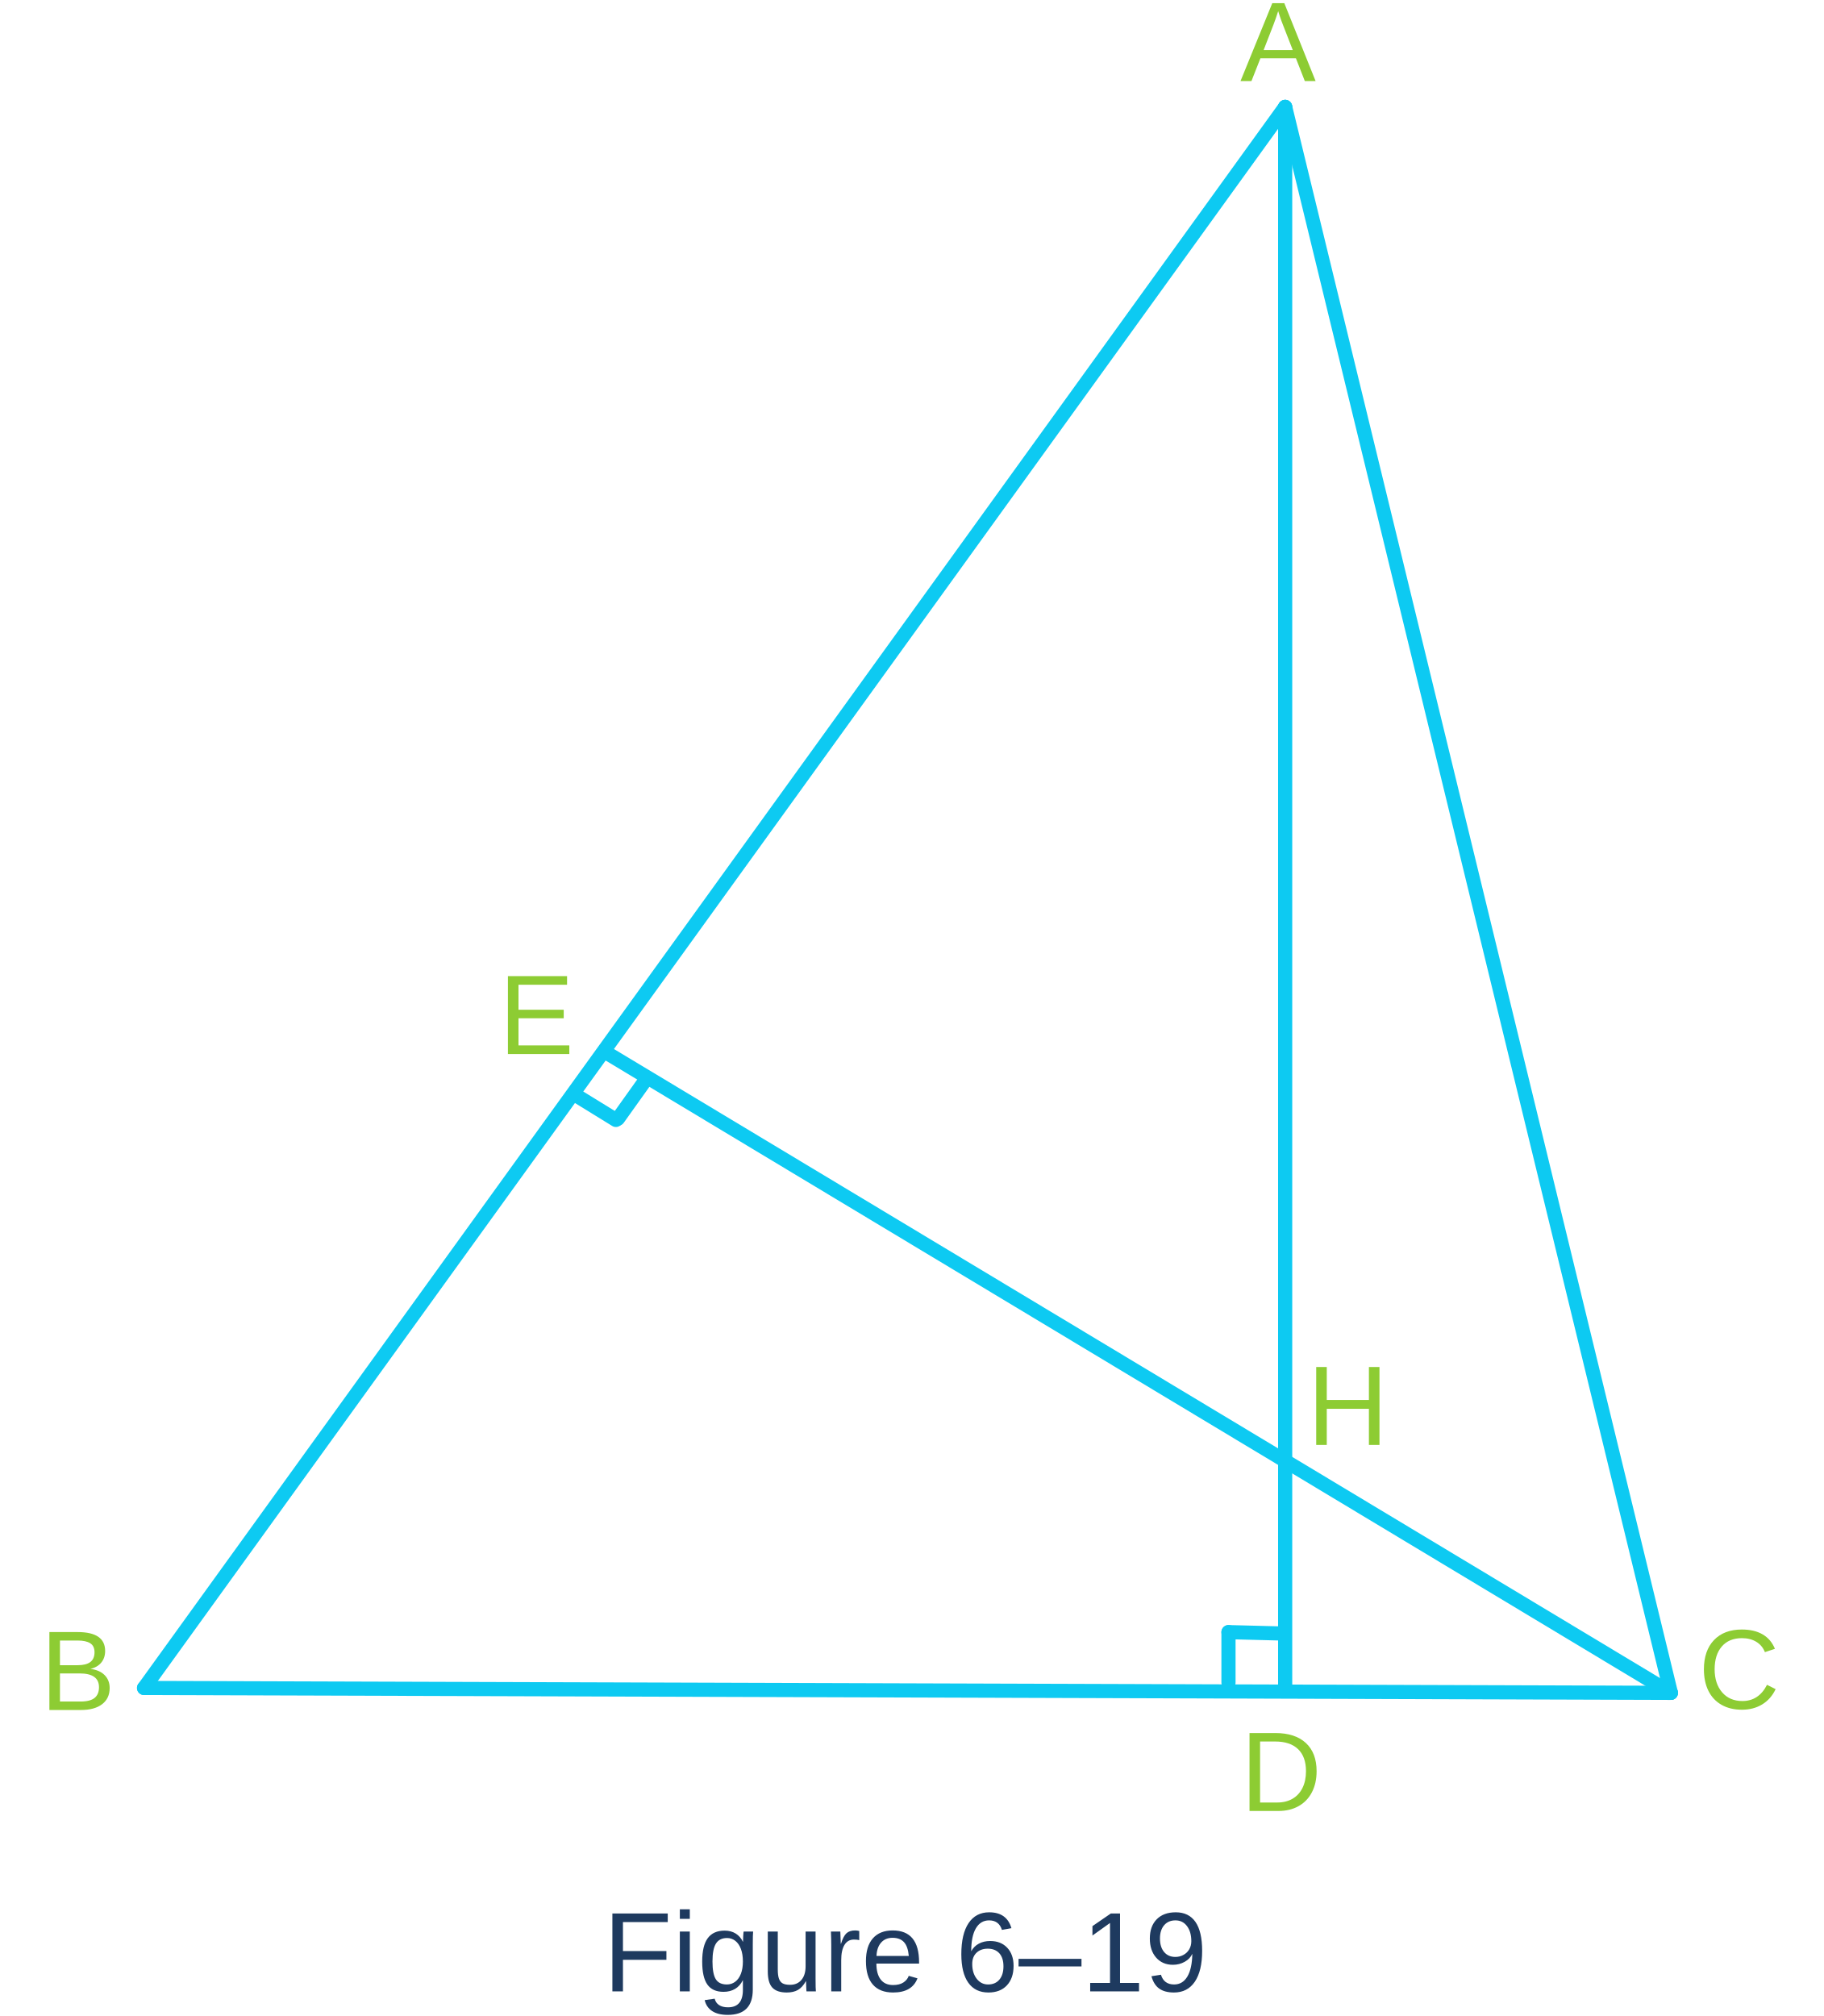
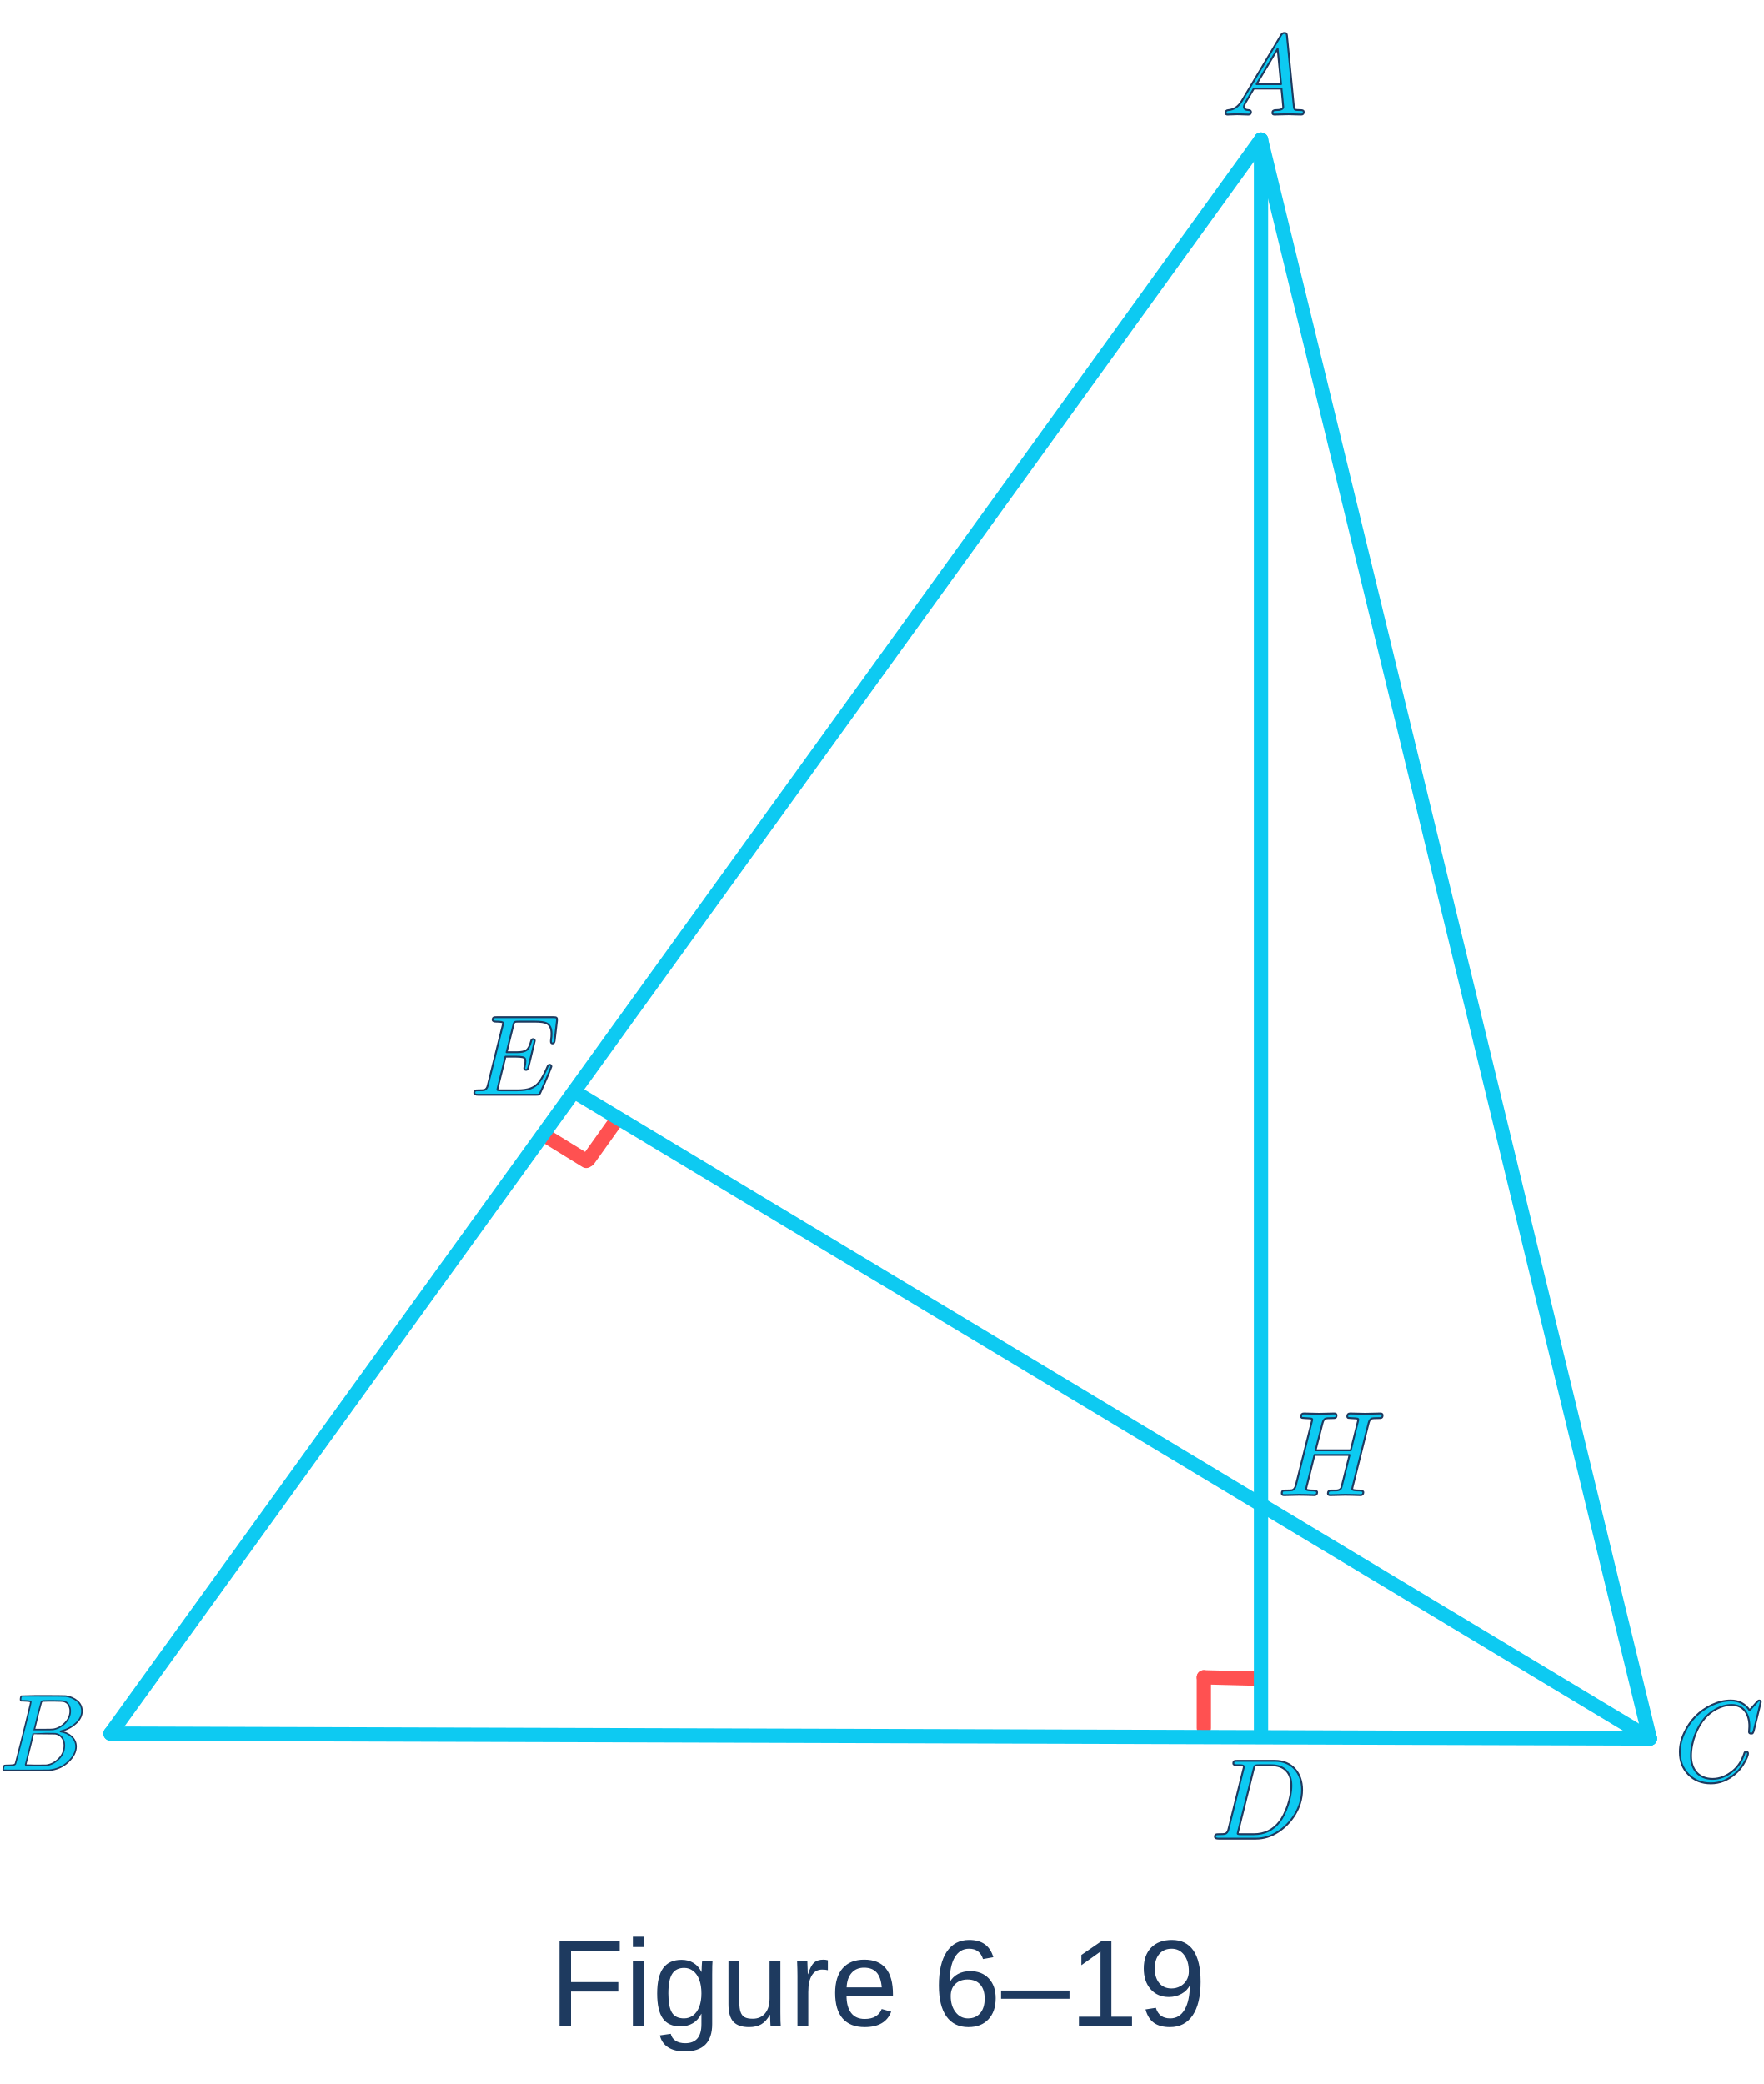
- <svg xmlns="http://www.w3.org/2000/svg" width="190" height="210" viewBox="0 0 1525 1780" version="1.1" xml:space="preserve" style="fill-rule:evenodd;clip-rule:evenodd;stroke-linecap:round;stroke-linejoin:round;stroke-miterlimit:1.5;">
-   <g transform="matrix(100,0,0,100,464.246,930.654)">
+ <svg xmlns="http://www.w3.org/2000/svg" width="220" height="260" viewBox="0 0 955 1094" version="1.1" xml:space="preserve" style="fill-rule:evenodd;clip-rule:evenodd;stroke-linejoin:round;stroke-miterlimit:2;">
+   <g transform="matrix(66.6667,0,0,66.6667,653.352,1079.87)">
    </g>
-   <text x="397.546px" y="930.654px" style="font-family:'ArialMT', 'Arial', sans-serif;font-size:100px;fill:#8dcc33;">E</text>
-   <g transform="matrix(100,0,0,100,1528.9,1508.59)">
+   <text x="297.558px" y="1079.87px" style="font-family:'ArialMT', 'Arial', sans-serif;font-size:66.667px;fill:#1e3a5f;">Figure 6–19</text>
+   <g>
+     <g>
+       <path id="MJX-51-NCM-I-1D434" d="M670.003,44.517c1.111,0 4.939,0.185 6.112,0.185c0.926,0 1.358,-0.494 1.358,-1.42c0,-0.555 -0.37,-0.926 -1.173,-0.987c-1.79,-0.062 -2.654,-0.68 -2.654,-1.853c-0,-0.555 0.555,-1.79 1.728,-3.642c1.667,-2.778 2.84,-4.815 3.642,-6.173l15.002,-0c0,0.432 0.062,1.296 0.247,2.654c0.432,4.507 0.679,6.976 0.679,7.285c0,1.173 -1.358,1.729 -4.136,1.729c-1.173,-0 -1.729,0.493 -1.729,1.481c0,0.618 0.371,0.926 1.111,0.926c1.482,0 6.174,-0.185 7.656,-0.185c1.234,0 5.617,0.185 6.852,0.185c0.926,0 1.358,-0.494 1.358,-1.481c0,-0.618 -0.555,-0.926 -1.666,-0.926c-1.729,-0 -2.779,-0.124 -3.087,-0.309c-0.309,-0.185 -0.556,-0.741 -0.618,-1.667l-3.704,-38.152c-0.185,-1.173 -0.123,-1.667 -1.42,-1.667c-0.74,-0 -1.358,0.37 -1.79,1.173l-21.237,35.621c-1.852,3.087 -4.321,4.754 -7.346,5.001c-0.988,0.061 -1.482,0.555 -1.482,1.481c0,0.618 0.371,0.926 1.05,0.926c0.987,0 4.259,-0.185 5.247,-0.185m21.916,-35.436l1.852,19.138l-13.273,-0l11.421,-19.138Z" style="fill:#0dcaf2;fill-rule:nonzero;stroke:#1e3a5f;stroke-width:1px;" />
    </g>
-   <text x="1456.69px" y="1508.59px" style="font-family:'ArialMT', 'Arial', sans-serif;font-size:100px;fill:#8dcc33;">C</text>
-   <g transform="matrix(100,0,0,100,59.375,1509.81)">
+   </g>
+   <g>
+     <g>
+       <path id="MJX-51-NCM-I-1D436" d="M915.773,933.67c0,-7.902 3.457,-15.928 7.347,-20.373c3.148,-3.642 8.581,-7.285 14.692,-7.285c6.421,0 9.569,4.877 9.569,11.545c0,0.555 -0.185,2.531 -0.185,3.087c0,0.555 0.371,0.864 1.173,0.864c0.309,-0 0.556,-0.062 0.741,-0.124c0.309,-0.432 0.494,-0.864 0.617,-1.296l3.828,-15.619c-0,-0.556 -0.309,-0.864 -0.926,-0.864c-0.247,-0 -0.618,0.247 -1.111,0.802l-4.013,4.507c-2.408,-3.519 -5.803,-5.309 -10.186,-5.309c-3.396,-0 -6.73,0.802 -10.125,2.346c-6.853,3.21 -11.853,8.272 -15.063,15.186c-1.605,3.396 -2.408,6.853 -2.408,10.372c0,4.939 1.543,8.951 4.692,12.162c3.148,3.21 7.161,4.815 12.1,4.815c4.877,0 9.322,-1.79 13.335,-5.309c1.667,-1.42 3.086,-3.149 4.259,-5.062c1.667,-2.779 2.532,-4.692 2.532,-5.865c-0,-0.556 -0.309,-0.865 -0.988,-0.865c-0.556,0 -0.865,0.247 -0.988,0.803c-1.296,4.013 -3.334,7.223 -6.112,9.507c-3.519,2.902 -7.223,4.383 -11.05,4.383c-7.409,0 -11.73,-5 -11.73,-12.408Z" style="fill:#0dcaf2;fill-rule:nonzero;stroke:#1e3a5f;stroke-width:1px;" />
    </g>
-   <text x="-7.324px" y="1509.81px" style="font-family:'ArialMT', 'Arial', sans-serif;font-size:100px;fill:#8dcc33;">B</text>
-   <g transform="matrix(100,0,0,100,1119.1,71.582)">
+   </g>
+   <g>
+     <g>
+       <path id="MJX-51-NCM-I-1D437" d="M690.518,936.274l-20.496,0c-1.42,0 -2.099,0.062 -2.099,1.42c-0,0.679 0.679,0.988 2.037,0.988c1.235,0 3.704,-0.185 3.704,0.803c-0,0.123 -0.062,0.494 -0.247,1.111l-8.149,32.781c-0.309,1.358 -0.926,2.161 -1.852,2.47c-0.432,0.123 -1.543,0.185 -3.457,0.185c-1.358,-0 -1.976,0.123 -1.976,1.42c0,0.679 0.679,0.987 1.976,0.987l20.187,0c4.198,0 8.211,-1.234 12.1,-3.765c6.606,-4.26 12.903,-12.594 12.903,-22.719c-0,-9.137 -5.618,-15.681 -14.631,-15.681m8.828,13.397c-0,6.976 -3.149,15.434 -6.359,19.57c-3.519,4.507 -8.149,6.791 -13.952,6.791l-6.853,-0c-0.679,-0 -1.111,-0 -1.358,-0.062c-0.37,0 -0.555,-0.123 -0.555,-0.309c-0,-0.123 0.123,-0.555 0.308,-1.358l8.334,-33.522c0.556,-2.037 0.494,-2.099 3.087,-2.099l6.544,0c6.914,0 10.804,4.075 10.804,10.989Z" style="fill:#0dcaf2;fill-rule:nonzero;stroke:#1e3a5f;stroke-width:1px;" />
    </g>
-   <text x="1052.4px" y="71.582px" style="font-family:'ArialMT', 'Arial', sans-serif;font-size:100px;fill:#8dcc33;">A</text>
-   <g transform="matrix(100,0,0,100,1183.46,1275.78)">
+   </g>
+   <g>
+     <g>
+       <path id="MJX-51-NCM-I-1D438" d="M266.797,535.061c-0,0.617 0.679,0.926 1.975,0.926c2.47,-0 3.704,0.247 3.704,0.802c0,0.186 -0.123,0.618 -0.308,1.42l-8.026,32.288c-0.308,1.358 -0.926,2.16 -1.852,2.469c-0.432,0.124 -1.543,0.185 -3.457,0.185c-1.358,0 -1.975,0.124 -1.975,1.42c-0,0.679 0.679,0.988 1.975,0.988l31.67,-0c1.482,-0 1.605,-0.124 2.099,-1.173l2.469,-5.556c1.667,-3.828 2.84,-6.668 3.519,-8.581c-0.123,-0.556 -0.308,-0.926 -0.987,-0.926c-0.433,-0 -0.803,0.308 -1.05,0.864c-1.543,3.642 -3.025,6.42 -4.507,8.396c-2.469,3.334 -6.111,4.568 -11.914,4.568l-8.952,0c-0.617,0 -1.049,0 -1.296,-0.061c-0.371,-0 -0.556,-0.124 -0.556,-0.309c-0,-0.124 0.123,-0.556 0.309,-1.358l4.074,-16.484l5.865,0c2.902,0 4.445,0.371 4.754,1.173c0.123,0.309 0.185,0.741 0.185,1.359c-0,0.802 -0.124,1.79 -0.432,2.963c-0.124,0.309 -0.186,0.555 -0.186,0.741c0,0.617 0.371,0.926 1.05,0.926c0.556,-0 0.926,-0.494 1.173,-1.42l3.457,-14.323c0,-0.617 -0.309,-0.926 -0.988,-0.926c-0.494,0 -0.864,0.432 -1.049,1.297c-0.618,2.407 -1.42,3.951 -2.47,4.692c-1.049,0.74 -2.778,1.111 -5.309,1.111l-5.432,-0l3.58,-14.384c0.494,-2.099 0.494,-2.161 3.087,-2.161l8.581,-0c3.149,-0 5.309,0.309 6.482,0.926c1.729,0.926 2.593,2.778 2.593,5.556c0,1.049 -0.062,2.161 -0.247,3.21c0,0.124 0,0.309 -0.062,0.556l0,0.555c0,0.68 0.309,0.988 0.926,0.988c0.618,0 0.988,-0.555 1.112,-1.728l1.234,-10.557c0.186,-1.729 -0.247,-1.914 -1.913,-1.914l-30.806,0c-1.42,0 -2.099,0.062 -2.099,1.482Z" style="fill:#0dcaf2;fill-rule:nonzero;stroke:#1e3a5f;stroke-width:1px;" />
    </g>
-   <text x="1111.24px" y="1275.78px" style="font-family:'ArialMT', 'Arial', sans-serif;font-size:100px;fill:#8dcc33;">H</text>
-   <g transform="matrix(100,0,0,100,1124.57,1598.96)">
+   </g>
+   <g>
+     <g>
+       <path d="M13.309,903.798c-1.064,-0 -1.695,-0.02 -1.892,-0.059c-0.197,-0.04 -0.296,-0.256 -0.296,-0.651c0,-1.064 0.217,-1.715 0.651,-1.951c0.039,-0.04 2.602,-0.059 7.688,-0.059c10.212,-0 15.593,0.039 16.145,0.118c2.484,0.394 4.554,1.281 6.21,2.661c1.656,1.38 2.504,3.194 2.543,5.441c0,2.523 -1.143,4.79 -3.43,6.801c-2.287,2.011 -4.909,3.371 -7.866,4.081l-0.591,0.177c2.523,0.355 4.593,1.262 6.21,2.721c1.616,1.459 2.444,3.272 2.484,5.441c-0,2.878 -1.42,5.657 -4.258,8.339c-2.839,2.681 -6.328,4.198 -10.468,4.553c-0.276,0.04 -4.436,0.059 -12.479,0.059c-7.885,0 -11.887,-0.039 -12.005,-0.118c-0.158,-0.118 -0.237,-0.276 -0.237,-0.473c-0,-0.276 0.039,-0.552 0.118,-0.828c0.197,-0.749 0.395,-1.163 0.592,-1.242c0.157,-0.039 0.453,-0.059 0.887,-0.059l0.355,0c1.064,0 2.247,-0.059 3.548,-0.177c0.552,-0.119 0.927,-0.355 1.124,-0.71c0.118,-0.158 1.537,-5.638 4.258,-16.441c2.72,-10.803 4.081,-16.5 4.081,-17.092c-0,-0.276 -1.124,-0.453 -3.372,-0.532Zm24.721,5.5c0,-1.183 -0.295,-2.287 -0.887,-3.312c-0.591,-1.025 -1.557,-1.695 -2.898,-2.011c-0.276,-0.078 -2.089,-0.138 -5.441,-0.177l-2.484,-0c-0.867,-0 -1.557,0.02 -2.07,0.059l-0.768,0c-0.592,0.04 -0.966,0.237 -1.124,0.592c-0.079,0.157 -0.71,2.523 -1.893,7.096c0,0.119 -0.019,0.237 -0.059,0.355l-1.833,7.452l4.79,-0c3.194,-0 5.027,-0.039 5.5,-0.118c2.366,-0.395 4.475,-1.538 6.328,-3.43c1.854,-1.893 2.8,-4.061 2.839,-6.506Zm-3.193,18.629c-0,-1.734 -0.454,-3.174 -1.361,-4.317c-0.906,-1.143 -2.089,-1.814 -3.548,-2.011c-0.237,-0.039 -1.873,-0.059 -4.909,-0.059c-4.652,0 -6.998,0.02 -7.037,0.059c-0,0.079 -0.336,1.518 -1.006,4.318c-0.67,2.799 -1.36,5.578 -2.07,8.338l-1.064,4.14c-0,0.158 0.236,0.237 0.709,0.237c0.474,-0 2.07,0.039 4.791,0.118c3.509,0 5.401,-0.02 5.677,-0.059c2.445,-0.276 4.692,-1.419 6.742,-3.43c2.051,-2.011 3.076,-4.456 3.076,-7.334Z" style="fill:#0dcaf2;fill-rule:nonzero;stroke:#1e3a5f;stroke-width:0.83px;stroke-linejoin:miter;stroke-miterlimit:4;" />
    </g>
-   <text x="1052.35px" y="1598.96px" style="font-family:'ArialMT', 'Arial', sans-serif;font-size:100px;fill:#8dcc33;">D</text>
-   <path d="M1432.6,1494.68l-340.575,-1400.28" style="fill:none;stroke:#0dcaf2;stroke-width:12.5px;" />
-   <path d="M1432.6,1494.68l-937.137,-563.52" style="fill:none;stroke:#0dcaf2;stroke-width:12.5px;" />
-   <path d="M526.866,954.149l-23.954,33.587" style="fill:none;stroke:#0dcaf2;stroke-width:12.5px;" />
-   <path d="M468.274,968.617l32.811,20.212" style="fill:none;stroke:#0dcaf2;stroke-width:12.5px;" />
-   <path d="M1085.75,1442.18l-43.772,-1.113" style="fill:none;stroke:#0dcaf2;stroke-width:12.5px;" />
-   <path d="M1041.98,1441.07l-0,44.433" style="fill:none;stroke:#0dcaf2;stroke-width:12.5px;" />
-   <path d="M1092.03,1490.37l0,-1395.97" style="fill:none;stroke:#0dcaf2;stroke-width:12.5px;" />
-   <path d="M1092.03,94.4l-1007.57,1395.97" style="fill:none;stroke:#0dcaf2;stroke-width:12.5px;" />
-   <path d="M1432.6,1494.68l-1348.15,-4.31" style="fill:none;stroke:#0dcaf2;stroke-width:12.5px;" />
-   <g transform="matrix(100,0,0,100,1023.47,1758.27)">
+   </g>
+   <path d="M893.512,924.197l-210.611,-865.93" style="fill:none;stroke:#0dcaf2;stroke-width:7.73px;stroke-linecap:round;stroke-miterlimit:1.5;" />
+   <path d="M333.408,589.934l-14.813,20.77" style="fill:none;stroke:#ff5151;stroke-width:7.73px;stroke-linecap:round;stroke-miterlimit:1.5;" />
+   <path d="M297.174,598.881l20.291,12.499" style="fill:none;stroke:#ff5151;stroke-width:7.73px;stroke-linecap:round;stroke-miterlimit:1.5;" />
+   <path d="M679.02,891.731l-27.068,-0.688" style="fill:none;stroke:#ff5151;stroke-width:7.73px;stroke-linecap:round;stroke-miterlimit:1.5;" />
+   <path d="M651.953,891.045l0,27.477" style="fill:none;stroke:#ff5151;stroke-width:7.73px;stroke-linecap:round;stroke-miterlimit:1.5;" />
+   <path d="M682.904,921.532l0,-863.265" style="fill:none;stroke:#0dcaf2;stroke-width:7.73px;stroke-linecap:round;stroke-miterlimit:1.5;" />
+   <path d="M682.904,58.267l-623.079,863.265" style="fill:none;stroke:#0dcaf2;stroke-width:7.73px;stroke-linecap:round;stroke-miterlimit:1.5;" />
+   <path d="M893.512,924.197l-833.694,-2.665" style="fill:none;stroke:#0dcaf2;stroke-width:7.73px;stroke-linecap:round;stroke-miterlimit:1.5;" />
+   <path d="M893.512,924.197l-579.524,-348.48" style="fill:none;stroke:#0dcaf2;stroke-width:7.73px;stroke-linecap:round;stroke-miterlimit:1.5;" />
+   <g>
+     <g>
+       <path id="MJX-252-NCM-I-1D43B" d="M748.715,749.173c-0,-0.648 -0.389,-0.972 -1.166,-0.972l-8.225,0.195l-8.226,-0.195c-1.036,0 -1.49,0.583 -1.49,1.555c0,0.453 0.195,0.777 0.519,0.842c0.647,0.065 1.165,0.129 1.489,0.129c2.008,0.065 3.109,0.195 3.433,0.259c0.324,0.065 0.518,0.259 0.518,0.583c-0.065,0.195 -0.129,0.583 -0.259,1.166l-3.821,15.415l-19.042,-0l3.757,-14.702c0.323,-1.361 0.906,-2.203 1.748,-2.526c0.454,-0.13 1.555,-0.195 3.368,-0.195c1.749,0 2.461,0 2.461,-1.554c0,-0.648 -0.388,-0.972 -1.165,-0.972l-8.226,0.195l-8.29,-0.195c-1.036,0 -1.49,0.583 -1.49,1.555c0,0.453 0.194,0.777 0.583,0.842c0.648,0.065 1.166,0.129 1.49,0.129c2.008,0.065 3.173,0.195 3.497,0.259c0.324,0.065 0.454,0.259 0.454,0.583c-0,0.13 -0.065,0.518 -0.259,1.166l-8.615,34.392c-0.323,1.425 -0.971,2.266 -1.943,2.59c-0.453,0.13 -1.619,0.195 -3.627,0.195c-1.424,-0 -2.007,0.129 -2.007,1.554c-0,0.648 0.388,0.972 1.165,0.972l8.161,-0.195l4.08,0.065c0.713,0 3.433,0.13 4.146,0.13c1.036,-0 1.554,-0.519 1.554,-1.555c0,-0.648 -0.712,-0.971 -2.073,-0.971c-2.59,-0 -3.886,-0.259 -3.886,-0.842c0,-0 0.065,-0.195 0.195,-1.037l4.339,-17.357l18.977,-0l-4.339,17.357c-0.195,0.972 -0.972,1.62 -2.267,1.814c-0.324,0.065 -1.425,0.065 -3.303,0.065c-1.231,-0 -1.814,0.518 -1.814,1.554c0,0.648 0.389,0.972 1.166,0.972l8.161,-0.195l4.08,0.065c0.712,0 3.368,0.13 4.21,0.13c1.036,-0 1.554,-0.519 1.554,-1.555c0,-0.648 -0.712,-0.971 -2.072,-0.971c-2.656,-0 -3.951,-0.259 -3.951,-0.842c-0,-0 0.065,-0.195 0.194,-1.037l8.679,-34.585c0.324,-1.361 0.907,-2.203 1.749,-2.526c0.388,-0.13 1.489,-0.195 3.368,-0.195c1.684,0 2.461,0 2.461,-1.554Z" style="fill:#0dcaf2;fill-rule:nonzero;stroke:#1e3a5f;stroke-width:1px;" />
    </g>
-   <text x="489.776px" y="1758.27px" style="font-family:'ArialMT', 'Arial', sans-serif;font-size:100px;fill:#1e3a5f;">Figure 6–19</text>
+   </g>
</svg>
